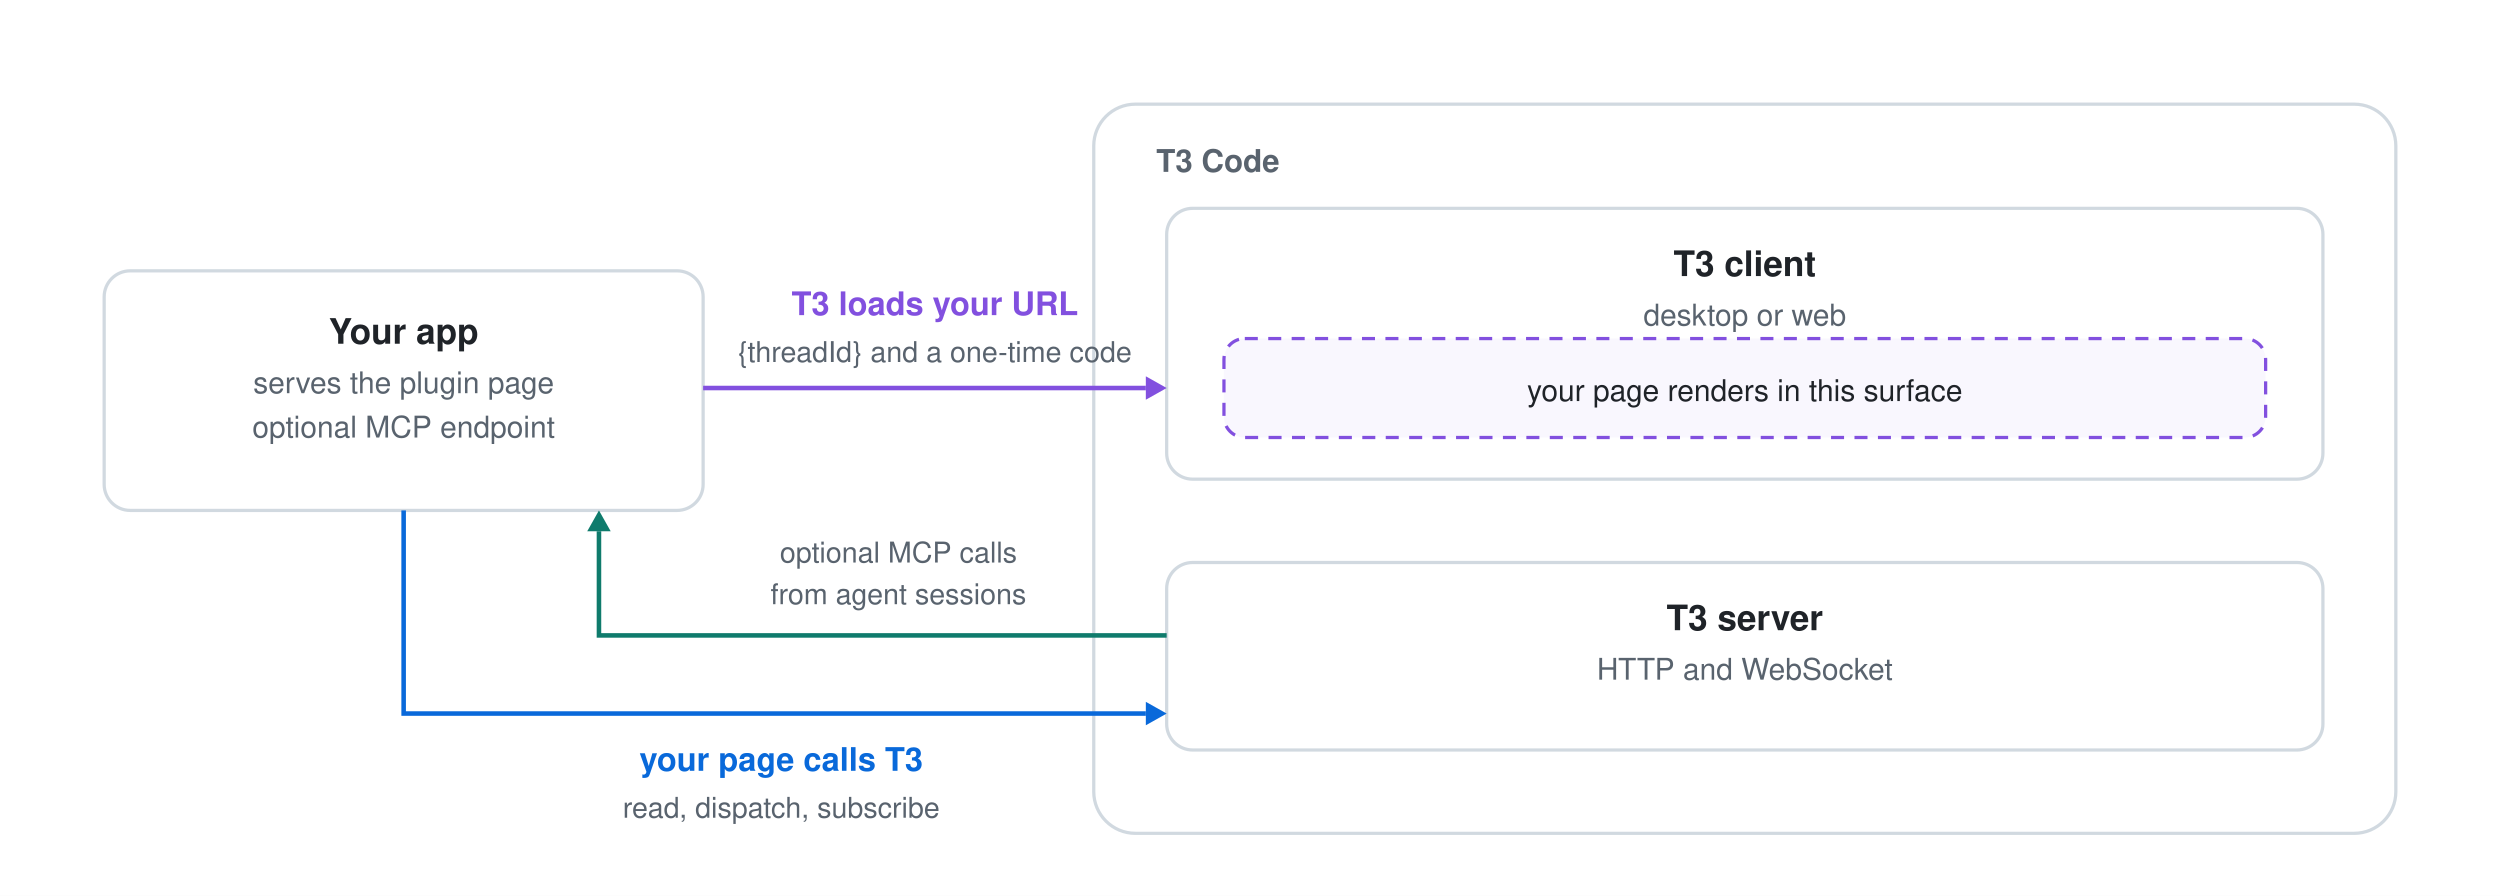
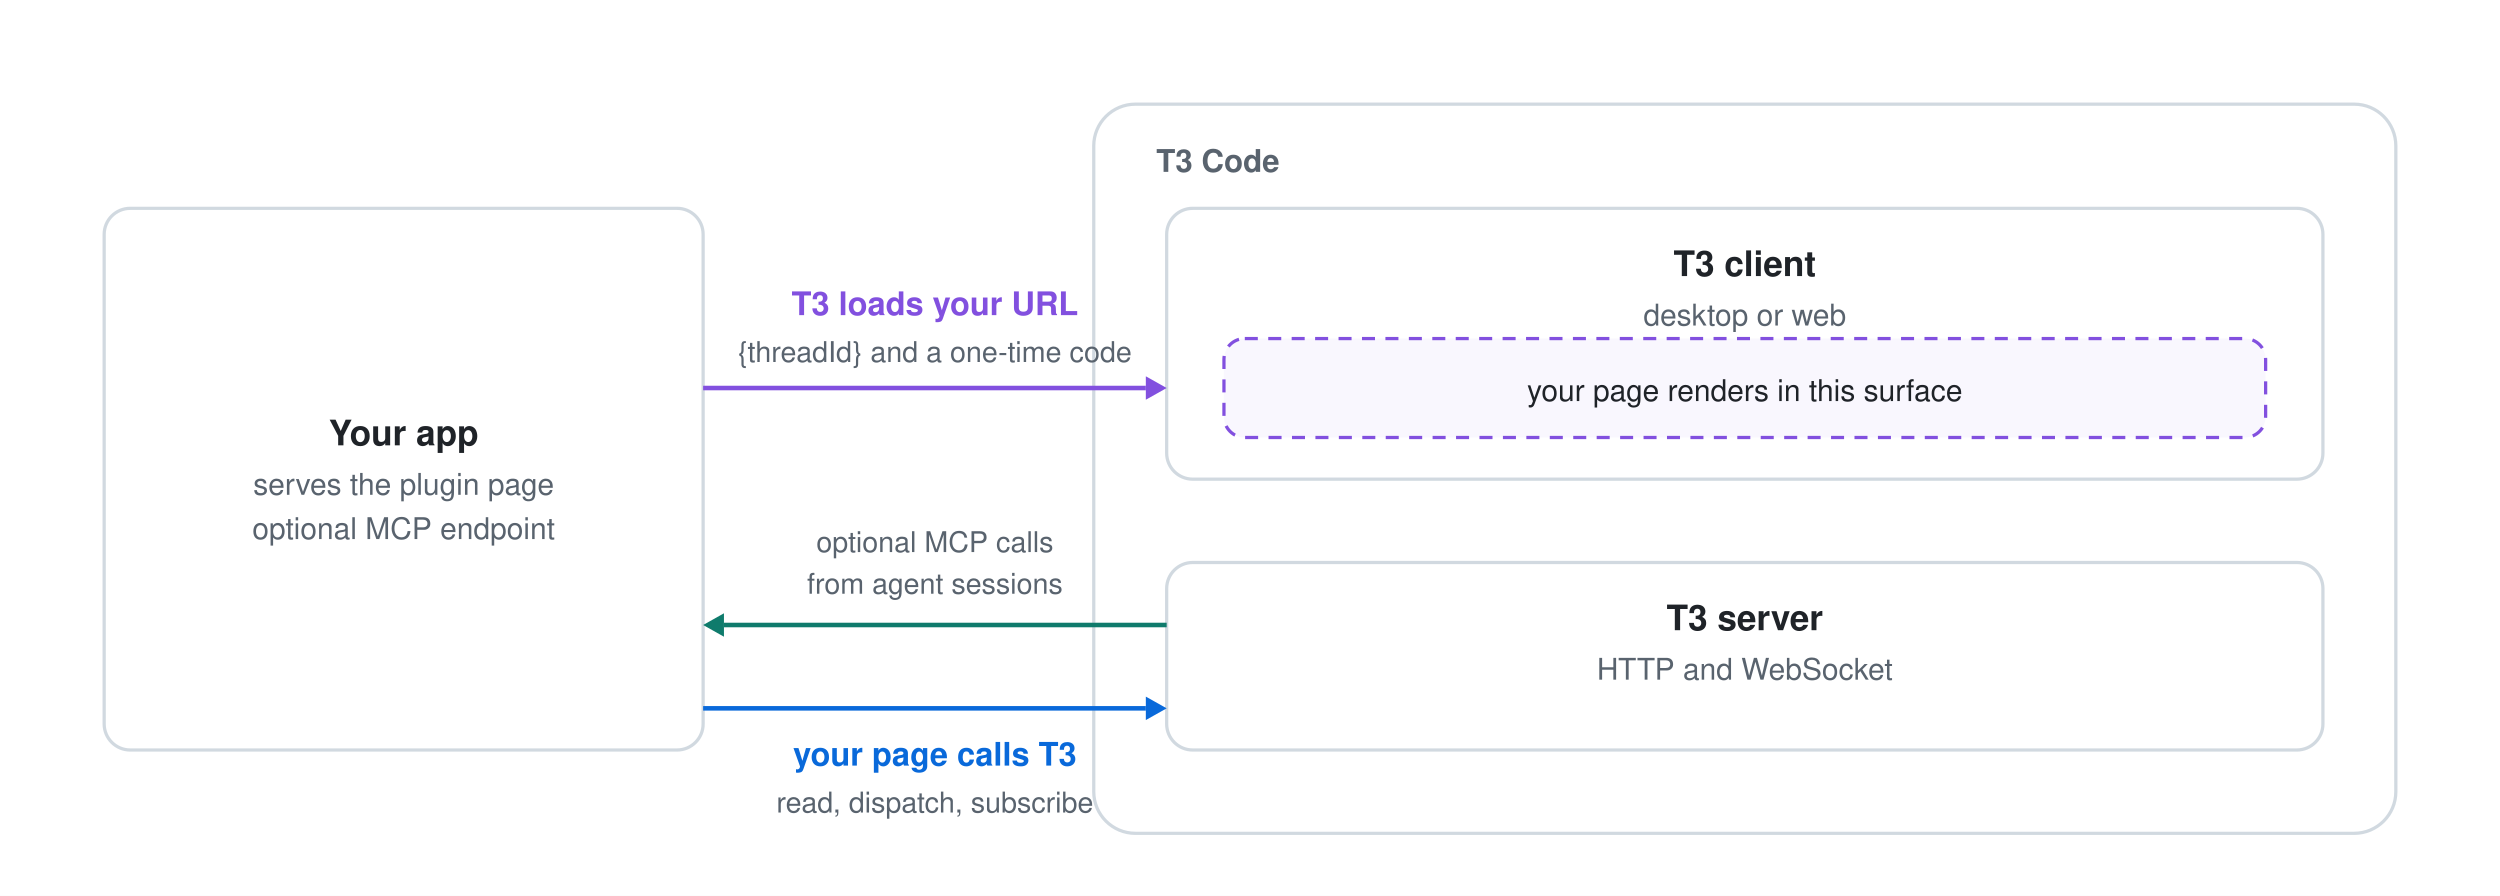
<svg xmlns="http://www.w3.org/2000/svg" viewBox="0 0 960 344" width="960" height="344" role="img">
  <rect width="960" height="344" fill="#ffffff" />
  <rect x="420" y="40" width="500" height="280" rx="16" fill="none" stroke="#d1d9e0" stroke-width="1.25" />
  <text x="444" y="66" font-family="-apple-system, BlinkMacSystemFont, 'Segoe UI', Helvetica, Arial, sans-serif" font-size="12" font-weight="700" fill="#59636e">T3 Code</text>
  <rect x="448" y="80" width="444" height="104" rx="10" fill="#ffffff" stroke="#d1d9e0" stroke-width="1.25" />
  <text x="670" y="106" text-anchor="middle" font-family="-apple-system, BlinkMacSystemFont, 'Segoe UI', Helvetica, Arial, sans-serif" font-size="13.5" font-weight="600" fill="#1f2328">T3 client</text>
  <text x="670" y="125" text-anchor="middle" font-family="-apple-system, BlinkMacSystemFont, 'Segoe UI', Helvetica, Arial, sans-serif" font-size="11.5" fill="#59636e">desktop or web</text>
  <rect x="470" y="130" width="400" height="38" rx="8" fill="#8250df" fill-opacity="0.05" stroke="#8250df" stroke-width="1.25" stroke-dasharray="5 4" />
  <text x="670" y="154" text-anchor="middle" font-family="-apple-system, BlinkMacSystemFont, 'Segoe UI', Helvetica, Arial, sans-serif" font-size="11.5" fill="#1f2328">your page renders in this surface</text>
  <rect x="448" y="216" width="444" height="72" rx="10" fill="#ffffff" stroke="#d1d9e0" stroke-width="1.25" />
  <text x="670" y="242" text-anchor="middle" font-family="-apple-system, BlinkMacSystemFont, 'Segoe UI', Helvetica, Arial, sans-serif" font-size="13.5" font-weight="600" fill="#1f2328">T3 server</text>
  <text x="670" y="261" text-anchor="middle" font-family="-apple-system, BlinkMacSystemFont, 'Segoe UI', Helvetica, Arial, sans-serif" font-size="11.5" fill="#59636e">HTTP and WebSocket</text>
-   <rect x="40" y="104" width="230" height="92" rx="10" fill="#ffffff" stroke="#d1d9e0" stroke-width="1.25" />
-   <text x="155" y="132" text-anchor="middle" font-family="-apple-system, BlinkMacSystemFont, 'Segoe UI', Helvetica, Arial, sans-serif" font-size="13.5" font-weight="600" fill="#1f2328">Your app</text>
-   <text x="155" y="151" text-anchor="middle" font-family="-apple-system, BlinkMacSystemFont, 'Segoe UI', Helvetica, Arial, sans-serif" font-size="11.5" fill="#59636e">serves the plugin page</text>
-   <text x="155" y="168" text-anchor="middle" font-family="-apple-system, BlinkMacSystemFont, 'Segoe UI', Helvetica, Arial, sans-serif" font-size="11.5" fill="#59636e">optional MCP endpoint</text>
+   <rect x="40" y="80" width="230" height="208" rx="10" fill="#ffffff" stroke="#d1d9e0" stroke-width="1.25" />
+   <text x="155" y="171" text-anchor="middle" font-family="-apple-system, BlinkMacSystemFont, 'Segoe UI', Helvetica, Arial, sans-serif" font-size="13.5" font-weight="600" fill="#1f2328">Your app</text>
+   <text x="155" y="190" text-anchor="middle" font-family="-apple-system, BlinkMacSystemFont, 'Segoe UI', Helvetica, Arial, sans-serif" font-size="11.5" fill="#59636e">serves the plugin page</text>
+   <text x="155" y="207" text-anchor="middle" font-family="-apple-system, BlinkMacSystemFont, 'Segoe UI', Helvetica, Arial, sans-serif" font-size="11.5" fill="#59636e">optional MCP endpoint</text>
  <line x1="270" y1="149" x2="440" y2="149" stroke="#8250df" stroke-width="1.75" />
  <polygon points="448,149 440,144.5 440,153.5" fill="#8250df" />
  <text x="359" y="121" text-anchor="middle" font-family="-apple-system, BlinkMacSystemFont, 'Segoe UI', Helvetica, Arial, sans-serif" font-size="12.5" font-weight="600" fill="#8250df">T3 loads your URL</text>
  <text x="359" y="139" text-anchor="middle" font-family="-apple-system, BlinkMacSystemFont, 'Segoe UI', Helvetica, Arial, sans-serif" font-size="11" fill="#59636e">{threadId} and a one-time code</text>
-   <polyline points="448,244 230,244 230,204" fill="none" stroke="#0f7b6c" stroke-width="1.75" />
-   <polygon points="230,196 225.5,204 234.5,204" fill="#0f7b6c" />
-   <text x="345" y="216" text-anchor="middle" font-family="-apple-system, BlinkMacSystemFont, 'Segoe UI', Helvetica, Arial, sans-serif" font-size="11" fill="#59636e">optional MCP calls</text>
-   <text x="345" y="232" text-anchor="middle" font-family="-apple-system, BlinkMacSystemFont, 'Segoe UI', Helvetica, Arial, sans-serif" font-size="11" fill="#59636e">from agent sessions</text>
-   <polyline points="155,196 155,274 440,274" fill="none" stroke="#0969da" stroke-width="1.75" />
-   <polygon points="448,274 440,269.5 440,278.5" fill="#0969da" />
-   <text x="300" y="296" text-anchor="middle" font-family="-apple-system, BlinkMacSystemFont, 'Segoe UI', Helvetica, Arial, sans-serif" font-size="12.5" font-weight="600" fill="#0969da">your page calls T3</text>
-   <text x="300" y="314" text-anchor="middle" font-family="-apple-system, BlinkMacSystemFont, 'Segoe UI', Helvetica, Arial, sans-serif" font-size="11" fill="#59636e">read, dispatch, subscribe</text>
+   <line x1="448" y1="240" x2="278" y2="240" stroke="#0f7b6c" stroke-width="1.75" />
+   <polygon points="270,240 278,235.5 278,244.5" fill="#0f7b6c" />
+   <text x="359" y="212" text-anchor="middle" font-family="-apple-system, BlinkMacSystemFont, 'Segoe UI', Helvetica, Arial, sans-serif" font-size="11" fill="#59636e">optional MCP calls</text>
+   <text x="359" y="228" text-anchor="middle" font-family="-apple-system, BlinkMacSystemFont, 'Segoe UI', Helvetica, Arial, sans-serif" font-size="11" fill="#59636e">from agent sessions</text>
+   <line x1="270" y1="272" x2="440" y2="272" stroke="#0969da" stroke-width="1.75" />
+   <polygon points="448,272 440,267.5 440,276.5" fill="#0969da" />
+   <text x="359" y="294" text-anchor="middle" font-family="-apple-system, BlinkMacSystemFont, 'Segoe UI', Helvetica, Arial, sans-serif" font-size="12.5" font-weight="600" fill="#0969da">your page calls T3</text>
+   <text x="359" y="312" text-anchor="middle" font-family="-apple-system, BlinkMacSystemFont, 'Segoe UI', Helvetica, Arial, sans-serif" font-size="11" fill="#59636e">read, dispatch, subscribe</text>
</svg>
